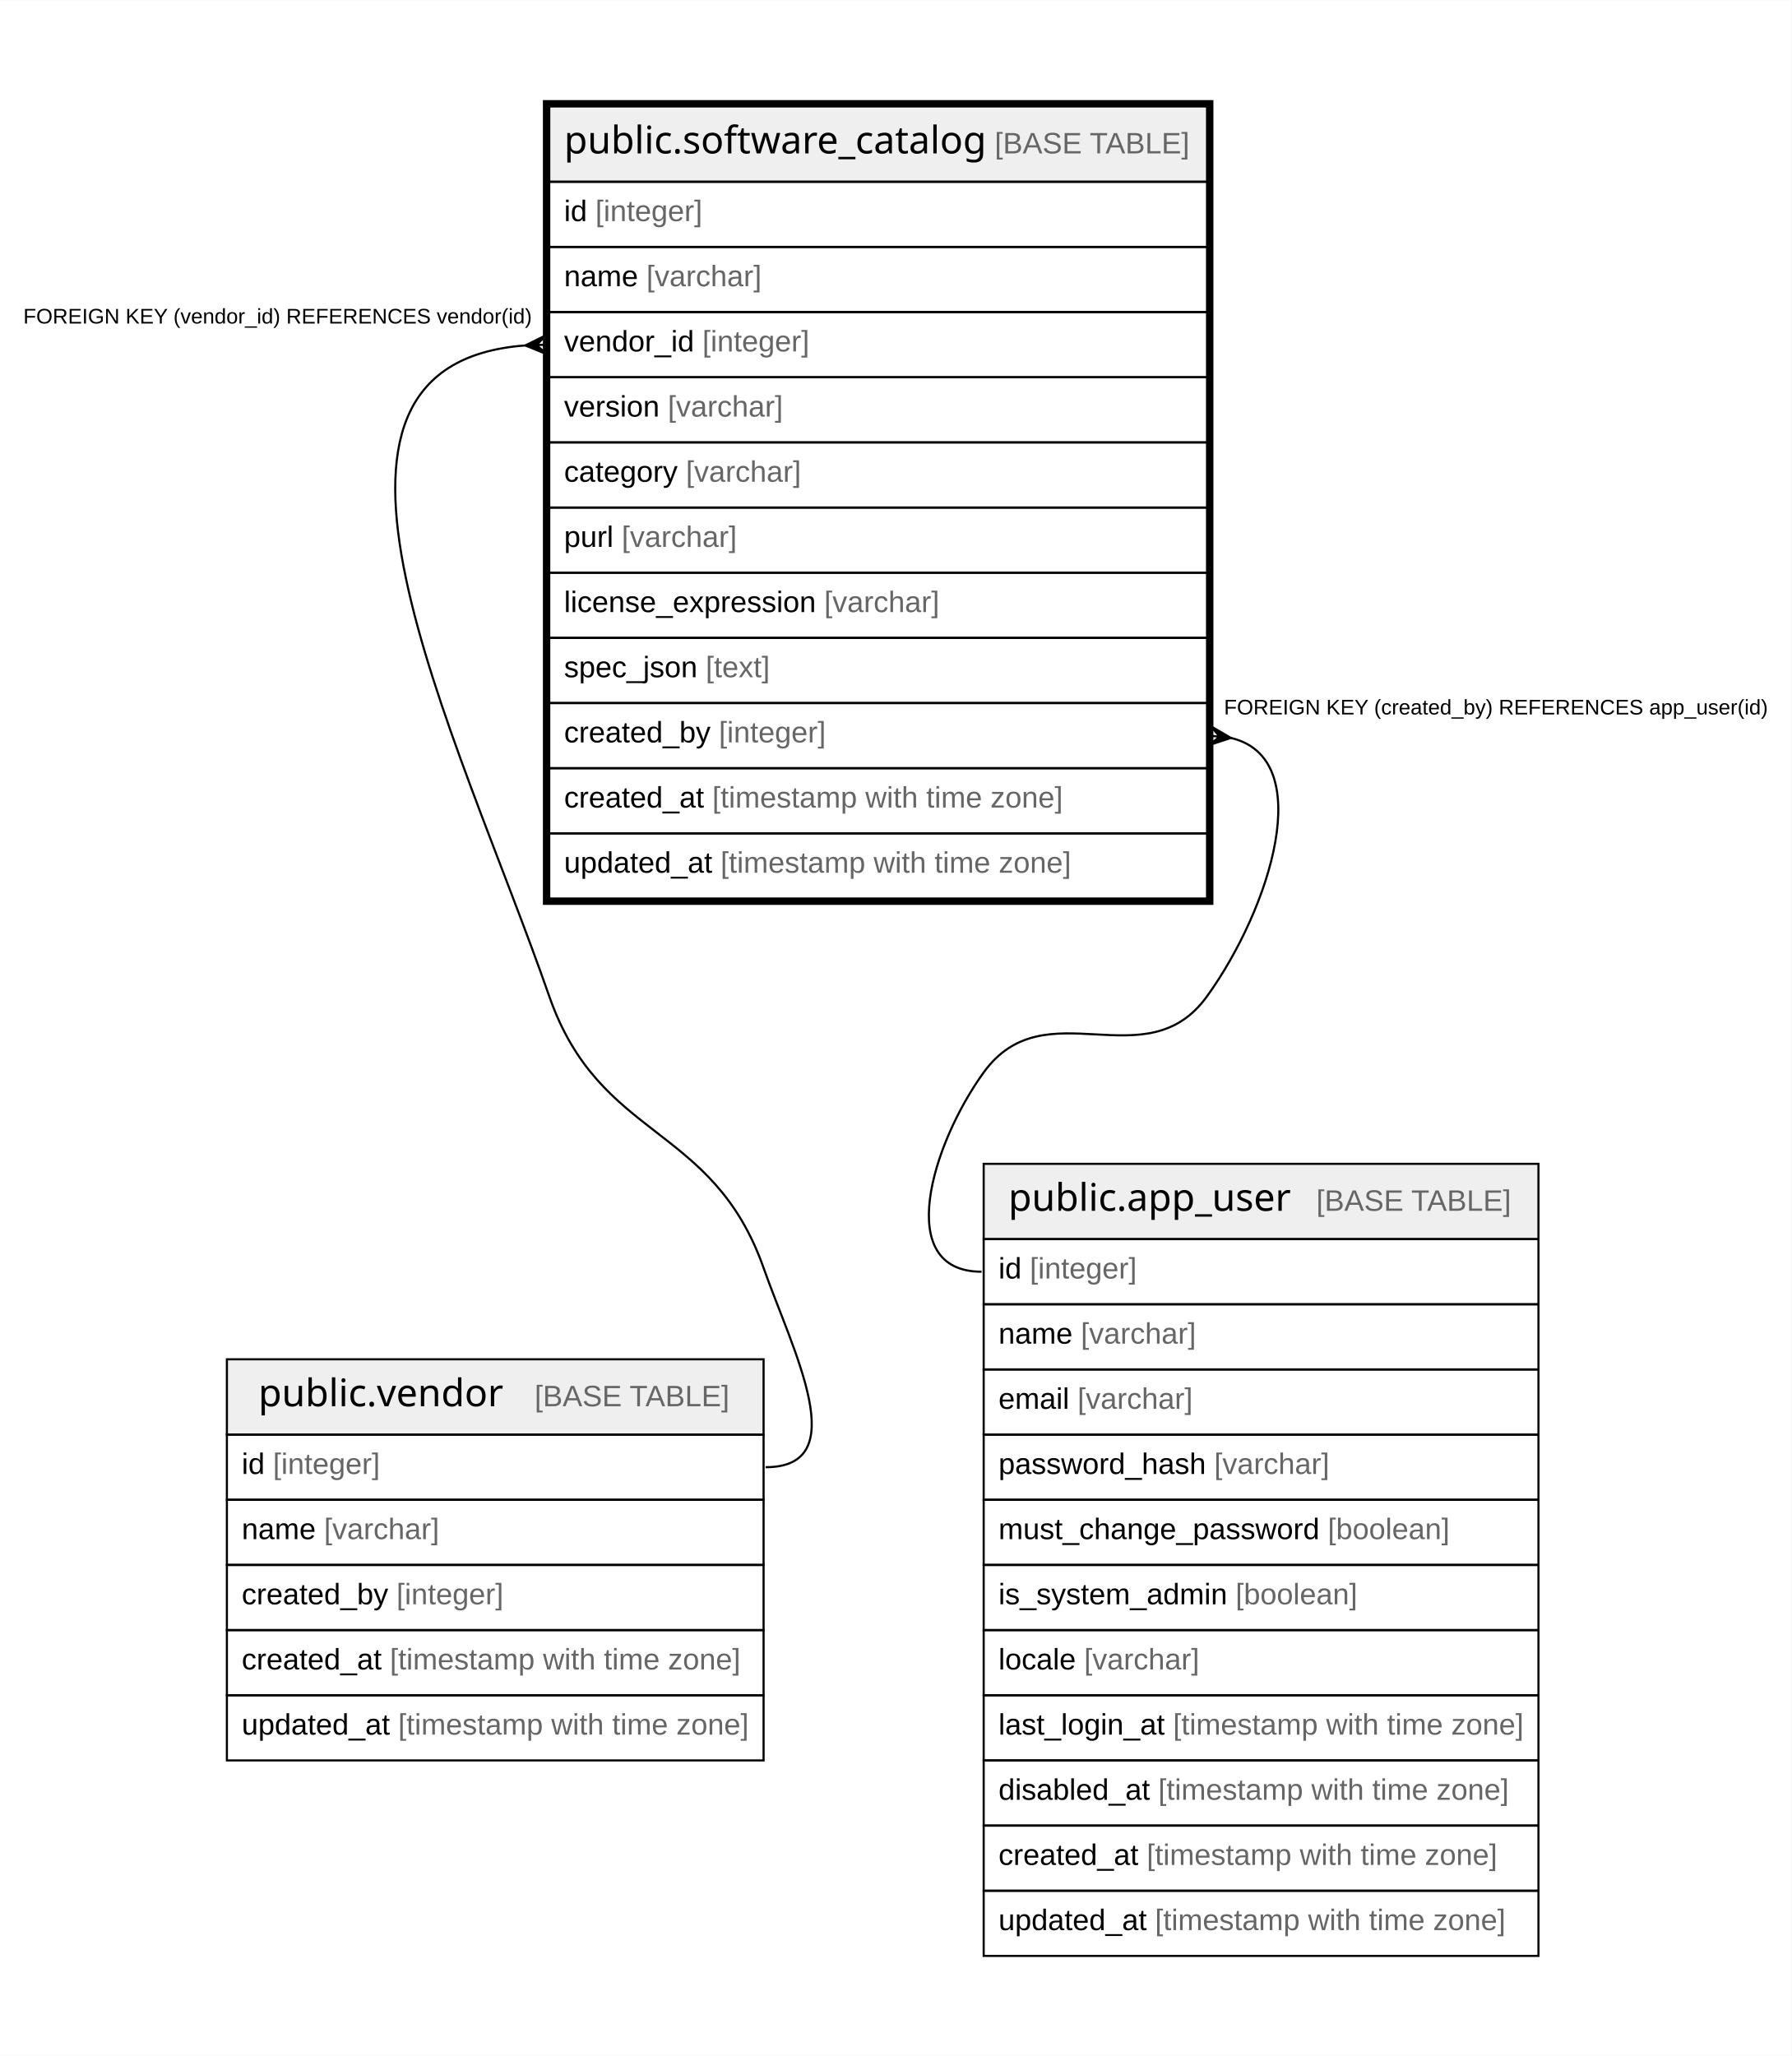
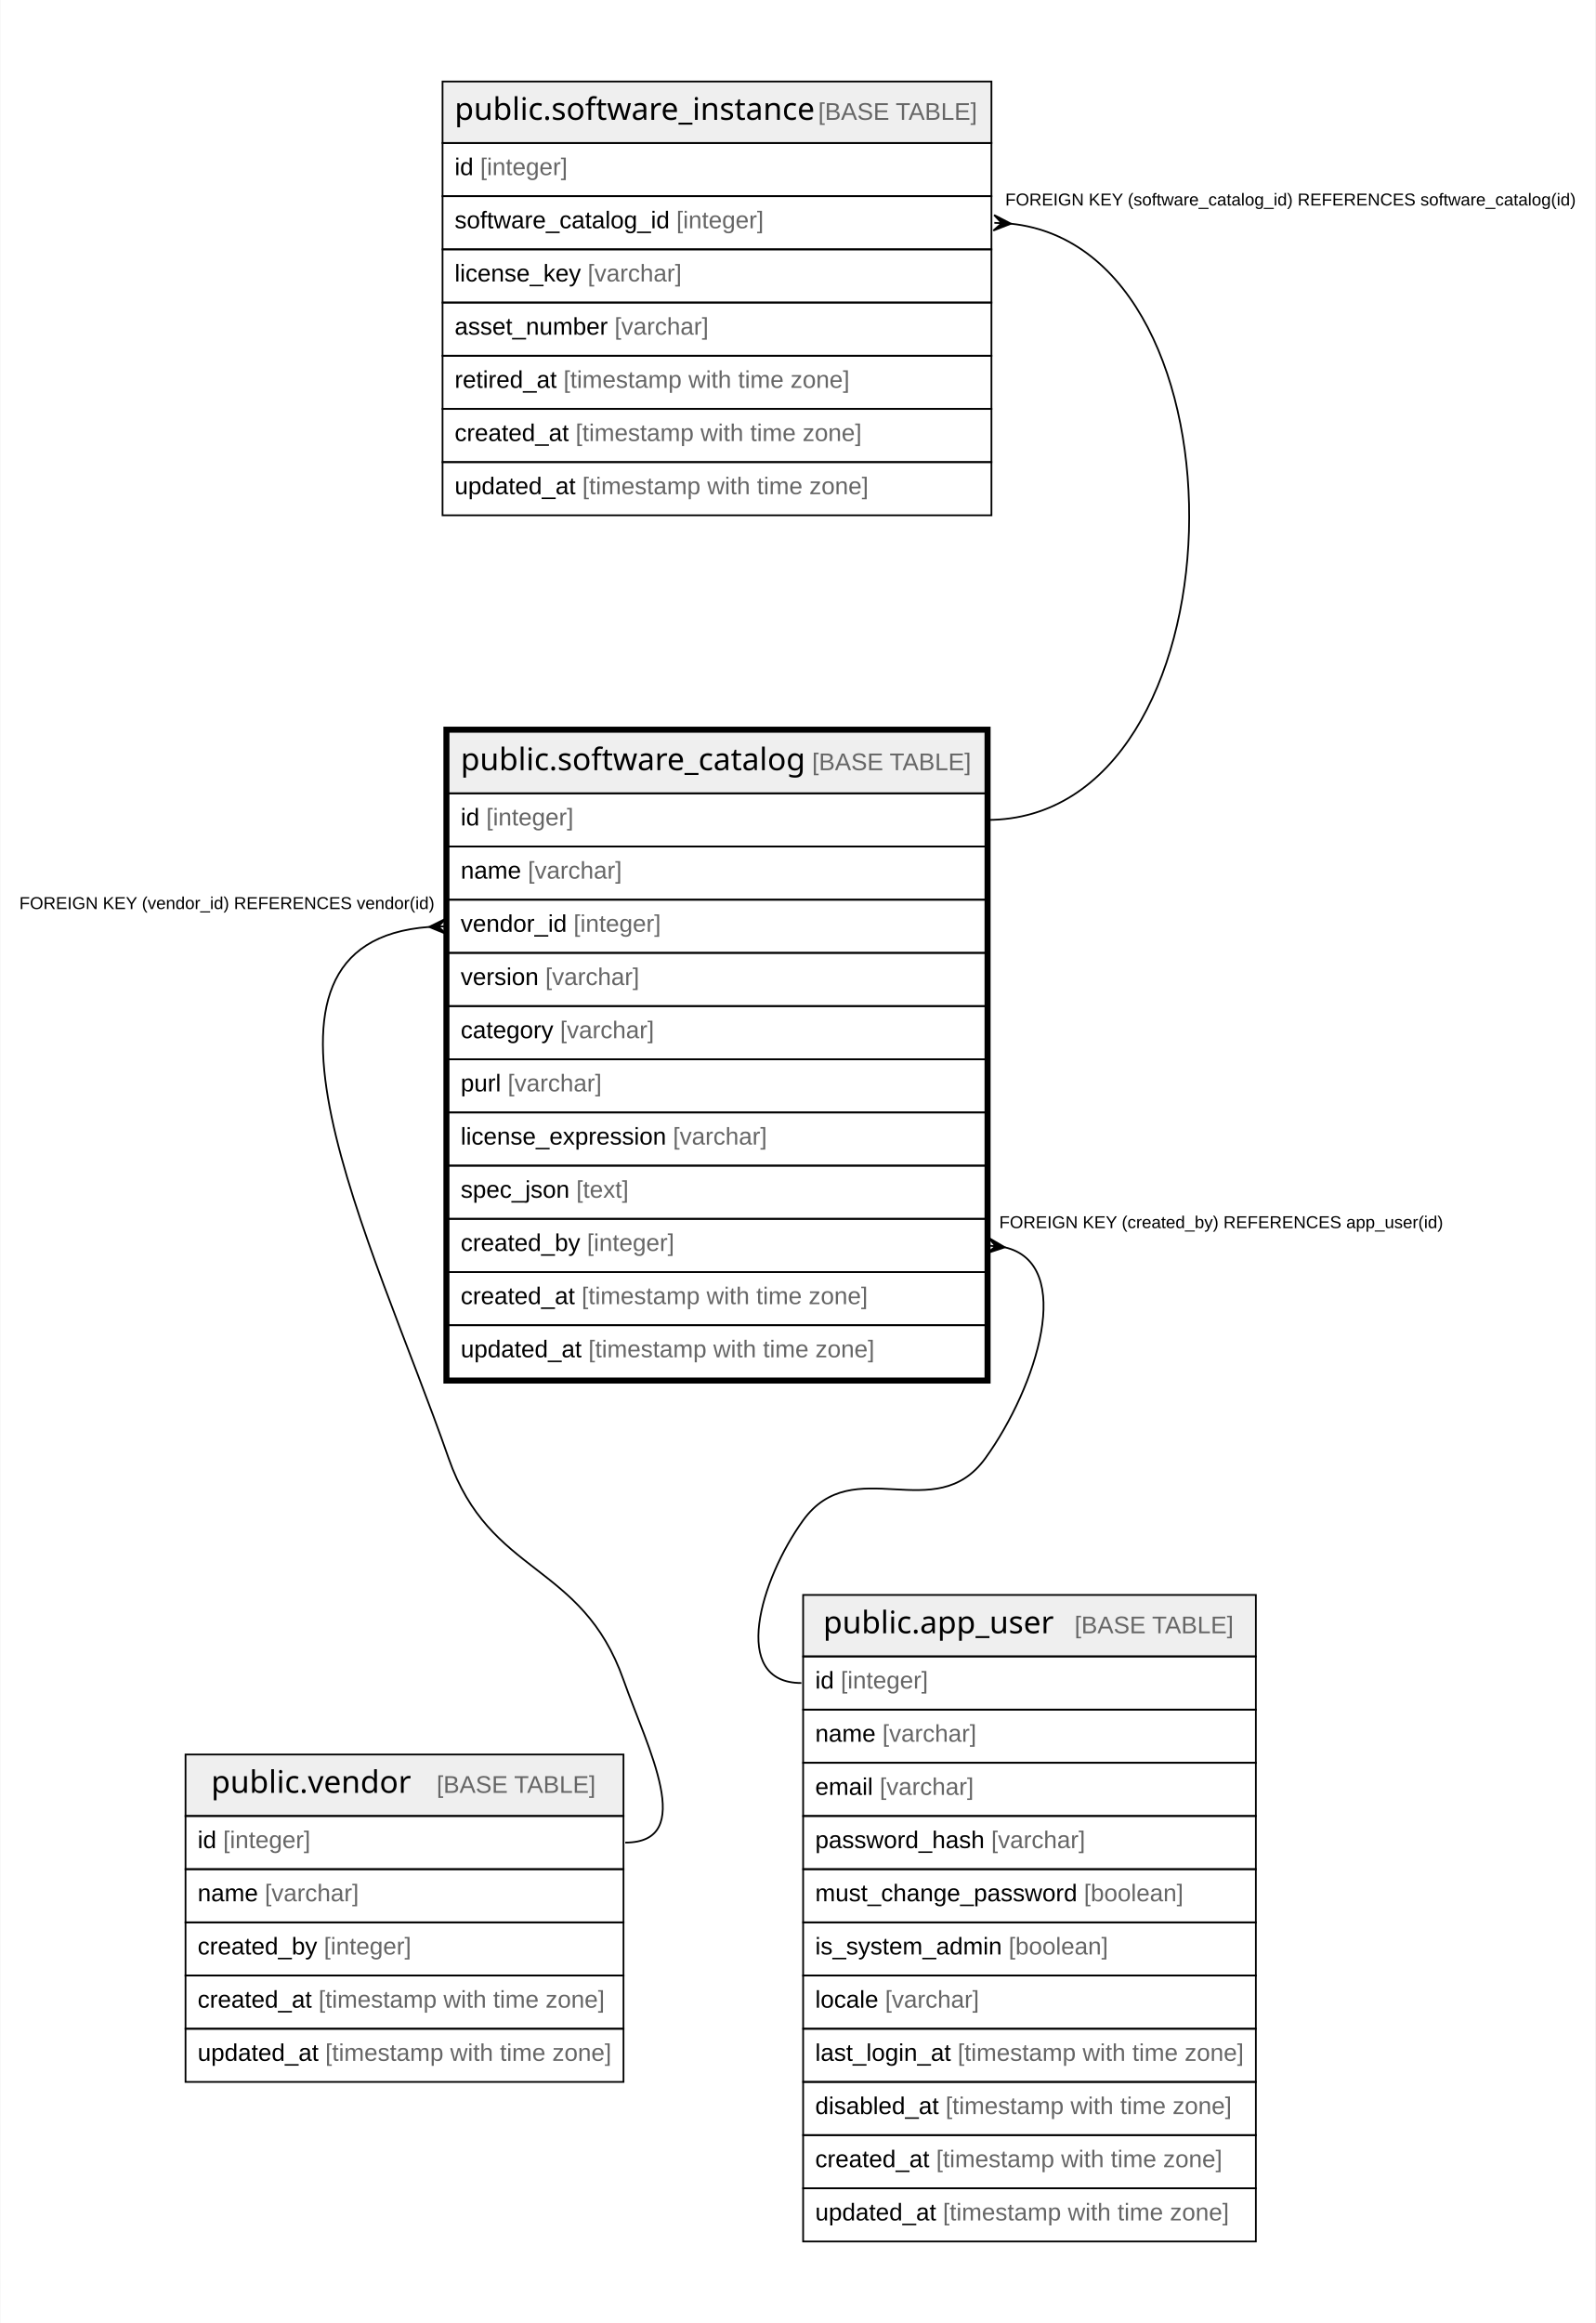
- <svg xmlns="http://www.w3.org/2000/svg" width="847pt" height="972pt" viewBox="0.00 0.00 846.85 971.60">
-   <g id="graph0" class="graph" transform="scale(1 1) rotate(0) translate(4 967.6)">
-     <polygon fill="white" stroke="none" points="-4,4 -4,-967.6 842.85,-967.6 842.85,4 -4,4" />
+ <svg xmlns="http://www.w3.org/2000/svg" width="924pt" height="1345pt" viewBox="0.00 0.00 923.72 1345.20">
+   <g id="graph0" class="graph" transform="scale(1 1) rotate(0) translate(4 1341.2)">
+     <polygon fill="white" stroke="none" points="-4,4 -4,-1341.2 919.72,-1341.2 919.72,4 -4,4" />
    <g id="node1" class="node">
      <polygon fill="#efefef" stroke="none" points="255.62,-881.8 255.62,-917.4 566.55,-917.4 566.55,-881.8 255.62,-881.8" />
      <polygon fill="none" stroke="black" points="255.62,-881.8 255.62,-917.4 566.55,-917.4 566.55,-881.8 255.62,-881.8" />
      <text text-anchor="start" x="262.62" y="-895.2" font-family="Arial Bold" font-size="18.00">public.software_catalog</text>
      <text text-anchor="start" x="435.06" y="-895.2" font-family="Arial" font-size="14.00">    </text>
      <text text-anchor="start" x="466.17" y="-895.2" font-family="Arial" font-size="14.00" fill="#666666">[BASE TABLE]</text>
      <polygon fill="none" stroke="black" points="255.62,-851 255.62,-881.8 566.55,-881.8 566.55,-851 255.62,-851" />
      <text text-anchor="start" x="262.62" y="-863.2" font-family="Arial" font-size="14.00">id </text>
      <text text-anchor="start" x="277.41" y="-863.2" font-family="Arial" font-size="14.00" fill="#666666">[integer]</text>
      <polygon fill="none" stroke="black" points="255.62,-820.2 255.62,-851 566.55,-851 566.55,-820.2 255.62,-820.2" />
      <text text-anchor="start" x="262.62" y="-832.4" font-family="Arial" font-size="14.00">name </text>
      <text text-anchor="start" x="301.54" y="-832.4" font-family="Arial" font-size="14.00" fill="#666666">[varchar]</text>
      <polygon fill="none" stroke="black" points="255.62,-789.4 255.62,-820.2 566.55,-820.2 566.55,-789.4 255.62,-789.4" />
      <text text-anchor="start" x="262.62" y="-801.6" font-family="Arial" font-size="14.00">vendor_id </text>
      <text text-anchor="start" x="328" y="-801.6" font-family="Arial" font-size="14.00" fill="#666666">[integer]</text>
      <polygon fill="none" stroke="black" points="255.62,-758.6 255.62,-789.4 566.55,-789.4 566.55,-758.6 255.62,-758.6" />
      <text text-anchor="start" x="262.62" y="-770.8" font-family="Arial" font-size="14.00">version </text>
      <text text-anchor="start" x="311.65" y="-770.8" font-family="Arial" font-size="14.00" fill="#666666">[varchar]</text>
      <polygon fill="none" stroke="black" points="255.62,-727.8 255.62,-758.6 566.55,-758.6 566.55,-727.8 255.62,-727.8" />
      <text text-anchor="start" x="262.62" y="-740" font-family="Arial" font-size="14.00">category </text>
      <text text-anchor="start" x="320.21" y="-740" font-family="Arial" font-size="14.00" fill="#666666">[varchar]</text>
      <polygon fill="none" stroke="black" points="255.62,-697 255.62,-727.8 566.55,-727.8 566.55,-697 255.62,-697" />
      <text text-anchor="start" x="262.62" y="-709.2" font-family="Arial" font-size="14.00">purl </text>
      <text text-anchor="start" x="289.86" y="-709.2" font-family="Arial" font-size="14.00" fill="#666666">[varchar]</text>
      <polygon fill="none" stroke="black" points="255.62,-666.2 255.62,-697 566.55,-697 566.55,-666.2 255.62,-666.2" />
      <text text-anchor="start" x="262.62" y="-678.4" font-family="Arial" font-size="14.00">license_expression </text>
      <text text-anchor="start" x="385.58" y="-678.4" font-family="Arial" font-size="14.00" fill="#666666">[varchar]</text>
      <polygon fill="none" stroke="black" points="255.62,-635.4 255.62,-666.2 566.55,-666.2 566.55,-635.4 255.62,-635.4" />
      <text text-anchor="start" x="262.62" y="-647.6" font-family="Arial" font-size="14.00">spec_json </text>
      <text text-anchor="start" x="329.56" y="-647.6" font-family="Arial" font-size="14.00" fill="#666666">[text]</text>
      <polygon fill="none" stroke="black" points="255.62,-604.6 255.62,-635.4 566.55,-635.4 566.55,-604.6 255.62,-604.6" />
      <text text-anchor="start" x="262.62" y="-616.8" font-family="Arial" font-size="14.00">created_by </text>
      <text text-anchor="start" x="335.78" y="-616.8" font-family="Arial" font-size="14.00" fill="#666666">[integer]</text>
      <polygon fill="none" stroke="black" points="255.62,-573.8 255.62,-604.6 566.55,-604.6 566.55,-573.8 255.62,-573.8" />
      <text text-anchor="start" x="262.62" y="-586" font-family="Arial" font-size="14.00">created_at </text>
      <text text-anchor="start" x="332.67" y="-586" font-family="Arial" font-size="14.00" fill="#666666">[timestamp with time zone]</text>
      <polygon fill="none" stroke="black" points="255.62,-543 255.62,-573.8 566.55,-573.8 566.55,-543 255.62,-543" />
      <text text-anchor="start" x="262.62" y="-555.2" font-family="Arial" font-size="14.00">updated_at </text>
      <text text-anchor="start" x="336.58" y="-555.2" font-family="Arial" font-size="14.00" fill="#666666">[timestamp with time zone]</text>
      <polygon fill="none" stroke="black" stroke-width="3" points="254.12,-541.5 254.12,-918.9 568.05,-918.9 568.05,-541.5 254.12,-541.5" />
    </g>
-     <g id="node2" class="node">
+     <g id="node3" class="node">
      <polygon fill="#efefef" stroke="none" points="103.25,-289.6 103.25,-325.2 356.93,-325.2 356.93,-289.6 103.25,-289.6" />
      <polygon fill="none" stroke="black" points="103.25,-289.6 103.25,-325.2 356.93,-325.2 356.93,-289.6 103.25,-289.6" />
      <text text-anchor="start" x="118.1" y="-303" font-family="Arial Bold" font-size="18.00">public.vendor</text>
      <text text-anchor="start" x="217.58" y="-303" font-family="Arial" font-size="14.00">    </text>
      <text text-anchor="start" x="248.7" y="-303" font-family="Arial" font-size="14.00" fill="#666666">[BASE TABLE]</text>
      <polygon fill="none" stroke="black" points="103.25,-258.8 103.25,-289.6 356.93,-289.6 356.93,-258.8 103.25,-258.8" />
      <text text-anchor="start" x="110.25" y="-271" font-family="Arial" font-size="14.00">id </text>
      <text text-anchor="start" x="125.03" y="-271" font-family="Arial" font-size="14.00" fill="#666666">[integer]</text>
      <polygon fill="none" stroke="black" points="103.25,-228 103.25,-258.8 356.93,-258.8 356.93,-228 103.25,-228" />
      <text text-anchor="start" x="110.25" y="-240.2" font-family="Arial" font-size="14.00">name </text>
      <text text-anchor="start" x="149.16" y="-240.2" font-family="Arial" font-size="14.00" fill="#666666">[varchar]</text>
      <polygon fill="none" stroke="black" points="103.25,-197.2 103.25,-228 356.93,-228 356.93,-197.2 103.25,-197.2" />
      <text text-anchor="start" x="110.25" y="-209.4" font-family="Arial" font-size="14.00">created_by </text>
      <text text-anchor="start" x="183.4" y="-209.4" font-family="Arial" font-size="14.00" fill="#666666">[integer]</text>
      <polygon fill="none" stroke="black" points="103.25,-166.4 103.25,-197.2 356.93,-197.2 356.93,-166.4 103.25,-166.4" />
      <text text-anchor="start" x="110.25" y="-178.6" font-family="Arial" font-size="14.00">created_at </text>
      <text text-anchor="start" x="180.29" y="-178.6" font-family="Arial" font-size="14.00" fill="#666666">[timestamp with time zone]</text>
      <polygon fill="none" stroke="black" points="103.25,-135.6 103.25,-166.4 356.93,-166.4 356.93,-135.6 103.25,-135.6" />
      <text text-anchor="start" x="110.25" y="-147.8" font-family="Arial" font-size="14.00">updated_at </text>
      <text text-anchor="start" x="184.2" y="-147.8" font-family="Arial" font-size="14.00" fill="#666666">[timestamp with time zone]</text>
    </g>
-     <g id="edge1" class="edge">
+     <g id="edge2" class="edge">
      <path fill="none" stroke="black" d="M244.27,-804.43C122.6,-795.41 211.73,-622.64 255.62,-496.8 279.56,-428.17 332.73,-436.94 356.93,-368.4 370.86,-328.92 399.8,-274.2 357.93,-274.2" />
      <polygon fill="black" stroke="black" points="244.3,-804.43 254.13,-809.29 249.63,-804.62 253.96,-804.78 253.96,-804.78 253.96,-804.78 249.63,-804.62 254.45,-800.29 244.3,-804.43" />
      <text text-anchor="start" x="7" y="-814.8" font-family="Arial" font-size="10.00">FOREIGN KEY (vendor_id) REFERENCES vendor(id)</text>
    </g>
-     <g id="node3" class="node">
+     <g id="node4" class="node">
      <polygon fill="#efefef" stroke="none" points="460.97,-382 460.97,-417.6 723.2,-417.6 723.2,-382 460.97,-382" />
      <polygon fill="none" stroke="black" points="460.97,-382 460.97,-417.6 723.2,-417.6 723.2,-382 460.97,-382" />
      <text text-anchor="start" x="472.61" y="-395.4" font-family="Arial Bold" font-size="18.00">public.app_user</text>
      <text text-anchor="start" x="587.08" y="-395.4" font-family="Arial" font-size="14.00">    </text>
      <text text-anchor="start" x="618.19" y="-395.4" font-family="Arial" font-size="14.00" fill="#666666">[BASE TABLE]</text>
      <polygon fill="none" stroke="black" points="460.97,-351.2 460.97,-382 723.2,-382 723.2,-351.2 460.97,-351.2" />
      <text text-anchor="start" x="467.97" y="-363.4" font-family="Arial" font-size="14.00">id </text>
      <text text-anchor="start" x="482.76" y="-363.4" font-family="Arial" font-size="14.00" fill="#666666">[integer]</text>
      <polygon fill="none" stroke="black" points="460.97,-320.4 460.97,-351.2 723.2,-351.2 723.2,-320.4 460.97,-320.4" />
      <text text-anchor="start" x="467.97" y="-332.6" font-family="Arial" font-size="14.00">name </text>
      <text text-anchor="start" x="506.88" y="-332.6" font-family="Arial" font-size="14.00" fill="#666666">[varchar]</text>
      <polygon fill="none" stroke="black" points="460.97,-289.6 460.97,-320.4 723.2,-320.4 723.2,-289.6 460.97,-289.6" />
      <text text-anchor="start" x="467.97" y="-301.8" font-family="Arial" font-size="14.00">email </text>
      <text text-anchor="start" x="505.32" y="-301.8" font-family="Arial" font-size="14.00" fill="#666666">[varchar]</text>
      <polygon fill="none" stroke="black" points="460.97,-258.8 460.97,-289.6 723.2,-289.6 723.2,-258.8 460.97,-258.8" />
      <text text-anchor="start" x="467.97" y="-271" font-family="Arial" font-size="14.00">password_hash </text>
      <text text-anchor="start" x="569.92" y="-271" font-family="Arial" font-size="14.00" fill="#666666">[varchar]</text>
      <polygon fill="none" stroke="black" points="460.97,-228 460.97,-258.8 723.2,-258.8 723.2,-228 460.97,-228" />
      <text text-anchor="start" x="467.97" y="-240.2" font-family="Arial" font-size="14.00">must_change_password </text>
      <text text-anchor="start" x="623.62" y="-240.2" font-family="Arial" font-size="14.00" fill="#666666">[boolean]</text>
      <polygon fill="none" stroke="black" points="460.97,-197.2 460.97,-228 723.2,-228 723.2,-197.2 460.97,-197.2" />
      <text text-anchor="start" x="467.97" y="-209.4" font-family="Arial" font-size="14.00">is_system_admin </text>
      <text text-anchor="start" x="580.01" y="-209.4" font-family="Arial" font-size="14.00" fill="#666666">[boolean]</text>
      <polygon fill="none" stroke="black" points="460.97,-166.4 460.97,-197.2 723.2,-197.2 723.2,-166.4 460.97,-166.4" />
      <text text-anchor="start" x="467.97" y="-178.6" font-family="Arial" font-size="14.00">locale </text>
      <text text-anchor="start" x="508.44" y="-178.6" font-family="Arial" font-size="14.00" fill="#666666">[varchar]</text>
      <polygon fill="none" stroke="black" points="460.97,-135.6 460.97,-166.4 723.2,-166.4 723.2,-135.6 460.97,-135.6" />
      <text text-anchor="start" x="467.97" y="-147.8" font-family="Arial" font-size="14.00">last_login_at </text>
      <text text-anchor="start" x="550.48" y="-147.8" font-family="Arial" font-size="14.00" fill="#666666">[timestamp with time zone]</text>
      <polygon fill="none" stroke="black" points="460.97,-104.8 460.97,-135.6 723.2,-135.6 723.2,-104.8 460.97,-104.8" />
      <text text-anchor="start" x="467.97" y="-117" font-family="Arial" font-size="14.00">disabled_at </text>
      <text text-anchor="start" x="543.48" y="-117" font-family="Arial" font-size="14.00" fill="#666666">[timestamp with time zone]</text>
      <polygon fill="none" stroke="black" points="460.97,-74 460.97,-104.8 723.2,-104.8 723.2,-74 460.97,-74" />
      <text text-anchor="start" x="467.97" y="-86.2" font-family="Arial" font-size="14.00">created_at </text>
      <text text-anchor="start" x="538.02" y="-86.2" font-family="Arial" font-size="14.00" fill="#666666">[timestamp with time zone]</text>
      <polygon fill="none" stroke="black" points="460.97,-43.2 460.97,-74 723.2,-74 723.2,-43.2 460.97,-43.2" />
      <text text-anchor="start" x="467.97" y="-55.4" font-family="Arial" font-size="14.00">updated_at </text>
      <text text-anchor="start" x="541.93" y="-55.4" font-family="Arial" font-size="14.00" fill="#666666">[timestamp with time zone]</text>
    </g>
-     <g id="edge2" class="edge">
+     <g id="edge3" class="edge">
      <path fill="none" stroke="black" d="M577.7,-618.93C619.02,-609.39 596.4,-538.17 566.55,-496.8 537.54,-456.6 490.03,-500.96 460.97,-460.8 436.43,-426.88 418.1,-366.6 459.97,-366.6" />
      <polygon fill="black" stroke="black" points="577.82,-618.92 567.41,-615.49 572.52,-619.48 568.21,-619.93 568.21,-619.93 568.21,-619.93 572.52,-619.48 568.35,-624.44 577.82,-618.92" />
      <text text-anchor="start" x="574.55" y="-630" font-family="Arial" font-size="10.00">FOREIGN KEY (created_by) REFERENCES app_user(id)</text>
    </g>
+     <g id="node2" class="node">
+       <polygon fill="#efefef" stroke="none" points="252.12,-1258.4 252.12,-1294 570.05,-1294 570.05,-1258.4 252.12,-1258.4" />
+       <polygon fill="none" stroke="black" points="252.12,-1258.4 252.12,-1294 570.05,-1294 570.05,-1258.4 252.12,-1258.4" />
+       <text text-anchor="start" x="259.12" y="-1271.8" font-family="Arial Bold" font-size="18.00">public.software_instance</text>
+       <text text-anchor="start" x="438.56" y="-1271.8" font-family="Arial" font-size="14.00">    </text>
+       <text text-anchor="start" x="469.68" y="-1271.8" font-family="Arial" font-size="14.00" fill="#666666">[BASE TABLE]</text>
+       <polygon fill="none" stroke="black" points="252.12,-1227.6 252.12,-1258.4 570.05,-1258.4 570.05,-1227.6 252.12,-1227.6" />
+       <text text-anchor="start" x="259.12" y="-1239.8" font-family="Arial" font-size="14.00">id </text>
+       <text text-anchor="start" x="273.91" y="-1239.8" font-family="Arial" font-size="14.00" fill="#666666">[integer]</text>
+       <polygon fill="none" stroke="black" points="252.12,-1196.8 252.12,-1227.6 570.05,-1227.6 570.05,-1196.8 252.12,-1196.8" />
+       <text text-anchor="start" x="259.12" y="-1209" font-family="Arial" font-size="14.00">software_catalog_id </text>
+       <text text-anchor="start" x="387.54" y="-1209" font-family="Arial" font-size="14.00" fill="#666666">[integer]</text>
+       <polygon fill="none" stroke="black" points="252.12,-1166 252.12,-1196.8 570.05,-1196.8 570.05,-1166 252.12,-1166" />
+       <text text-anchor="start" x="259.12" y="-1178.2" font-family="Arial" font-size="14.00">license_key </text>
+       <text text-anchor="start" x="336.16" y="-1178.2" font-family="Arial" font-size="14.00" fill="#666666">[varchar]</text>
+       <polygon fill="none" stroke="black" points="252.12,-1135.2 252.12,-1166 570.05,-1166 570.05,-1135.2 252.12,-1135.2" />
+       <text text-anchor="start" x="259.12" y="-1147.4" font-family="Arial" font-size="14.00">asset_number </text>
+       <text text-anchor="start" x="351.73" y="-1147.4" font-family="Arial" font-size="14.00" fill="#666666">[varchar]</text>
+       <polygon fill="none" stroke="black" points="252.12,-1104.4 252.12,-1135.2 570.05,-1135.2 570.05,-1104.4 252.12,-1104.4" />
+       <text text-anchor="start" x="259.12" y="-1116.6" font-family="Arial" font-size="14.00">retired_at </text>
+       <text text-anchor="start" x="322.16" y="-1116.6" font-family="Arial" font-size="14.00" fill="#666666">[timestamp with time zone]</text>
+       <polygon fill="none" stroke="black" points="252.12,-1073.6 252.12,-1104.4 570.05,-1104.4 570.05,-1073.6 252.12,-1073.6" />
+       <text text-anchor="start" x="259.12" y="-1085.8" font-family="Arial" font-size="14.00">created_at </text>
+       <text text-anchor="start" x="329.17" y="-1085.8" font-family="Arial" font-size="14.00" fill="#666666">[timestamp with time zone]</text>
+       <polygon fill="none" stroke="black" points="252.12,-1042.8 252.12,-1073.6 570.05,-1073.6 570.05,-1042.8 252.12,-1042.8" />
+       <text text-anchor="start" x="259.12" y="-1055" font-family="Arial" font-size="14.00">updated_at </text>
+       <text text-anchor="start" x="333.08" y="-1055" font-family="Arial" font-size="14.00" fill="#666666">[timestamp with time zone]</text>
+     </g>
+     <g id="edge1" class="edge">
+       <path fill="none" stroke="black" d="M581.17,-1211.68C724.51,-1196.84 717.79,-866.4 567.55,-866.4" />
+       <polygon fill="black" stroke="black" points="581.37,-1211.67 571.15,-1207.69 576.04,-1211.95 571.72,-1212.17 571.72,-1212.17 571.72,-1212.17 576.04,-1211.95 571.61,-1216.68 581.37,-1211.67" />
+       <text text-anchor="start" x="578.05" y="-1222.2" font-family="Arial" font-size="10.00">FOREIGN KEY (software_catalog_id) REFERENCES software_catalog(id)</text>
+     </g>
  </g>
</svg>
